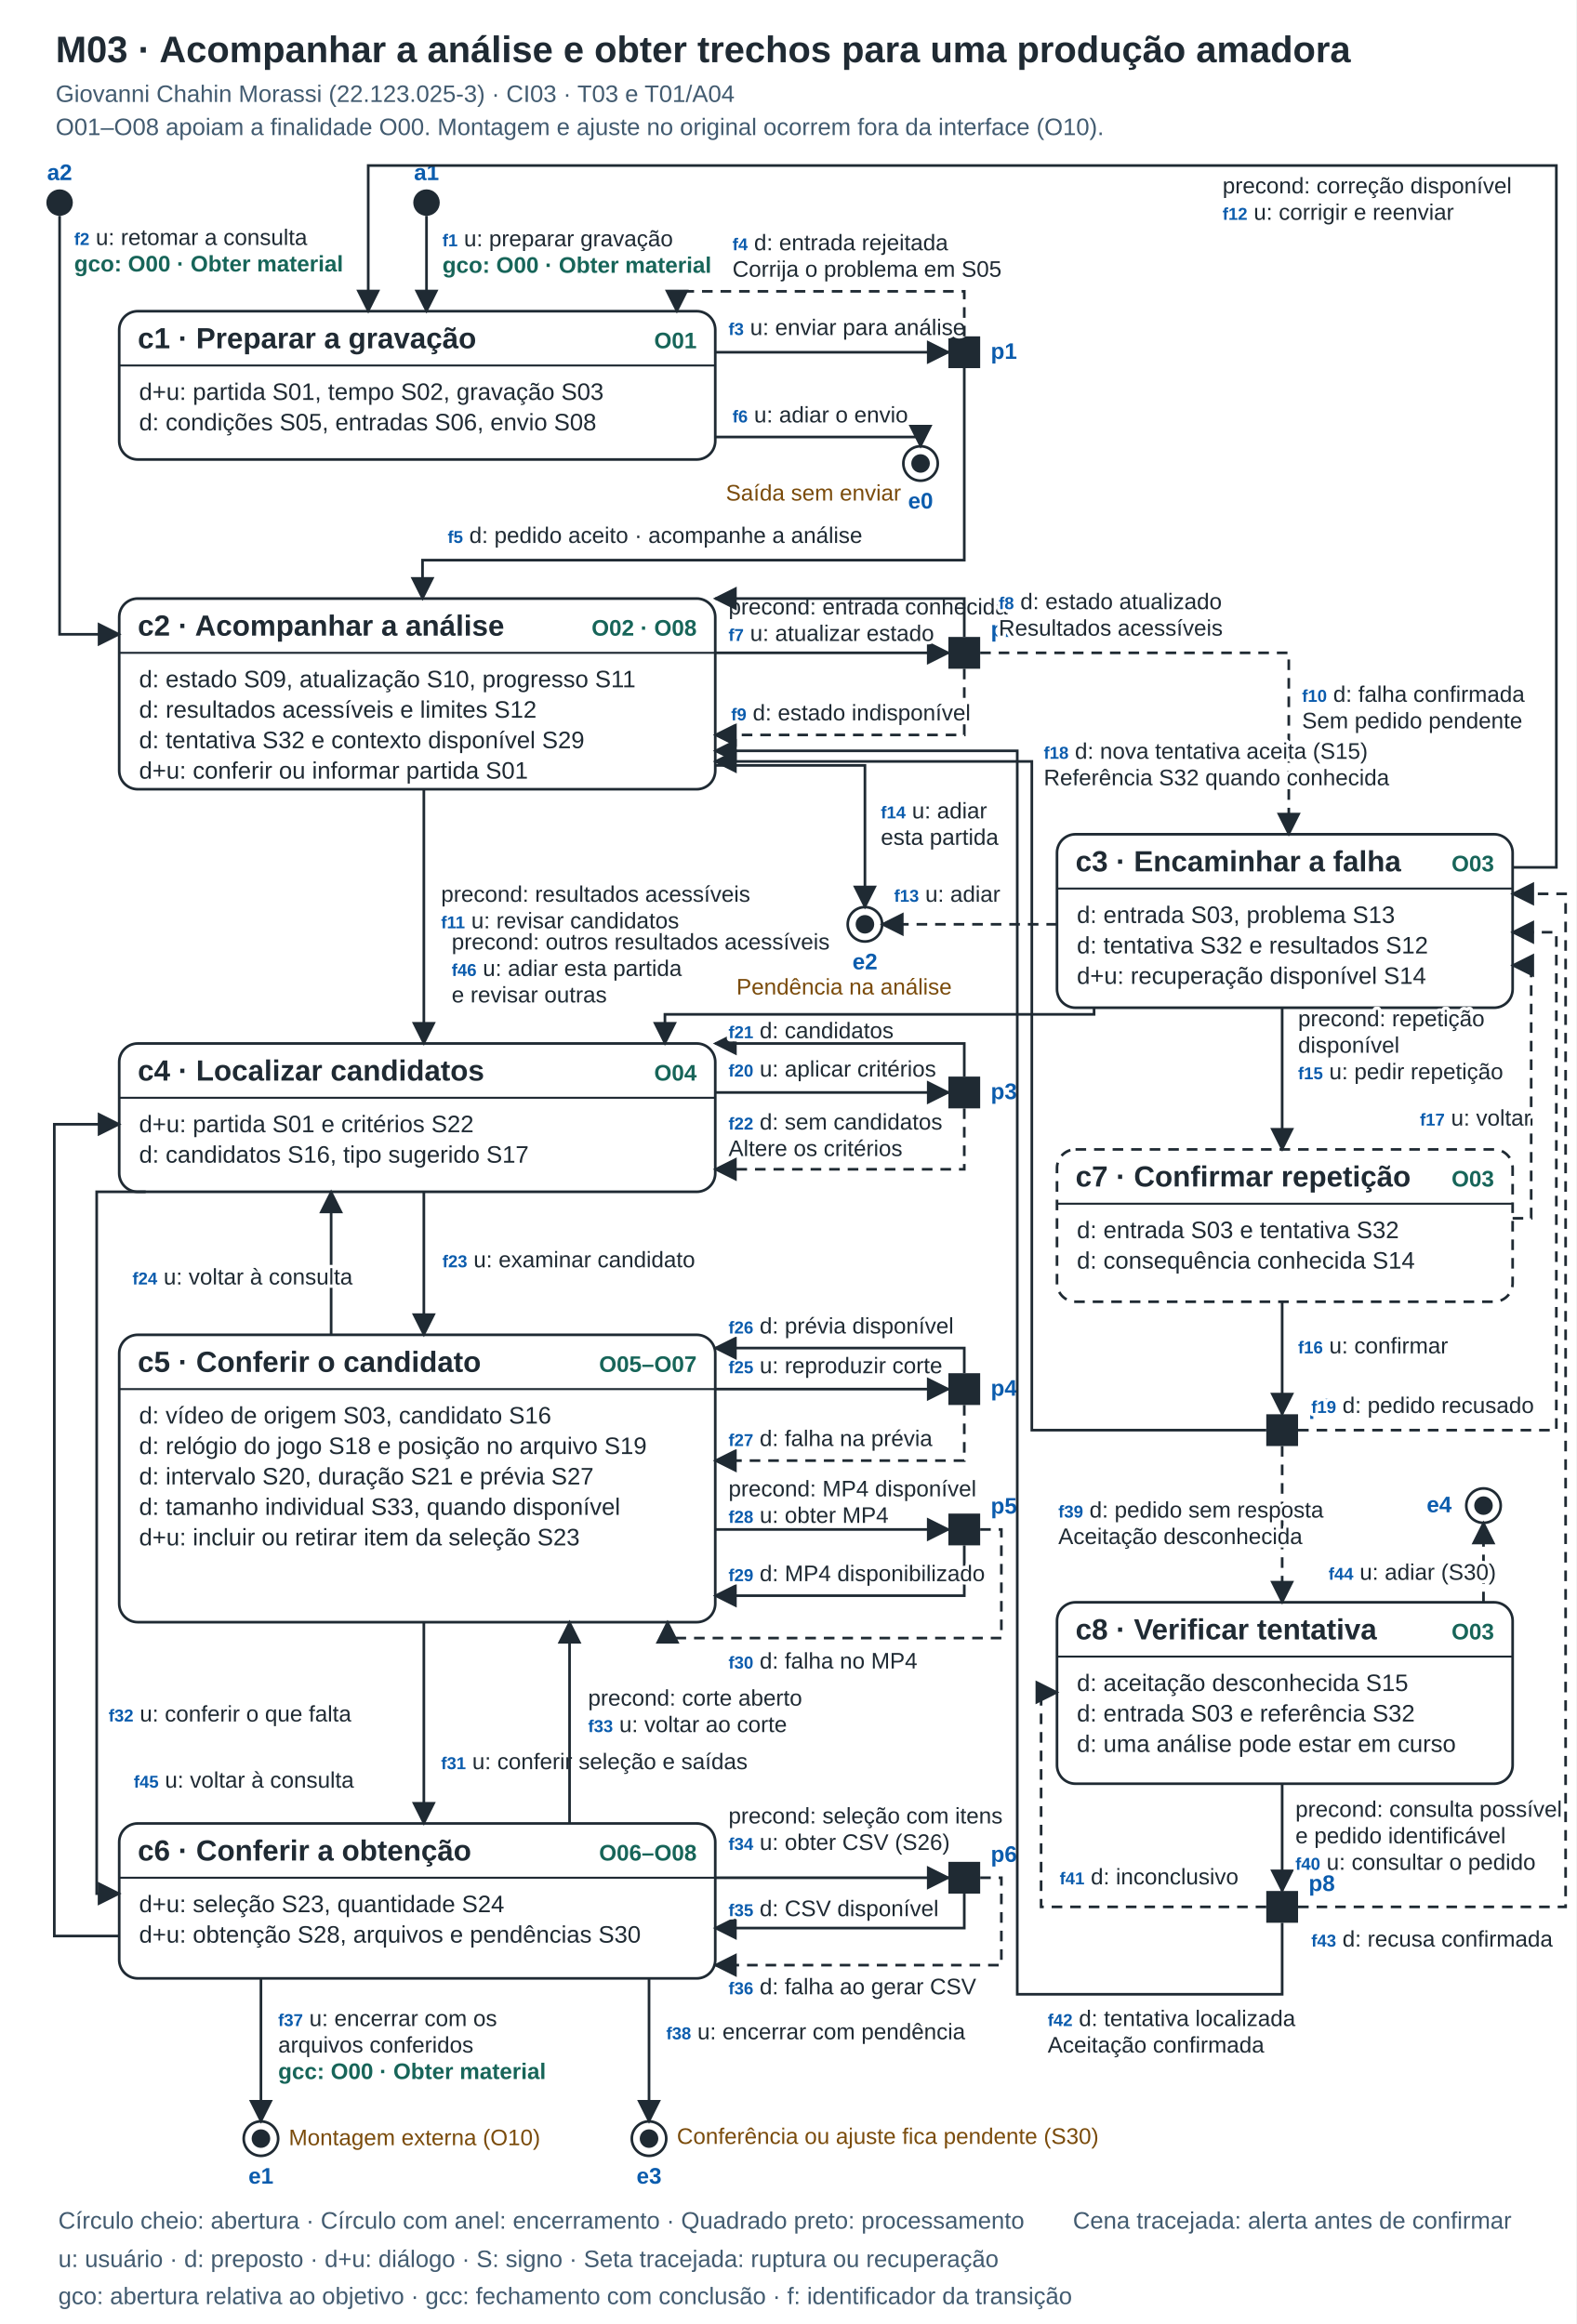
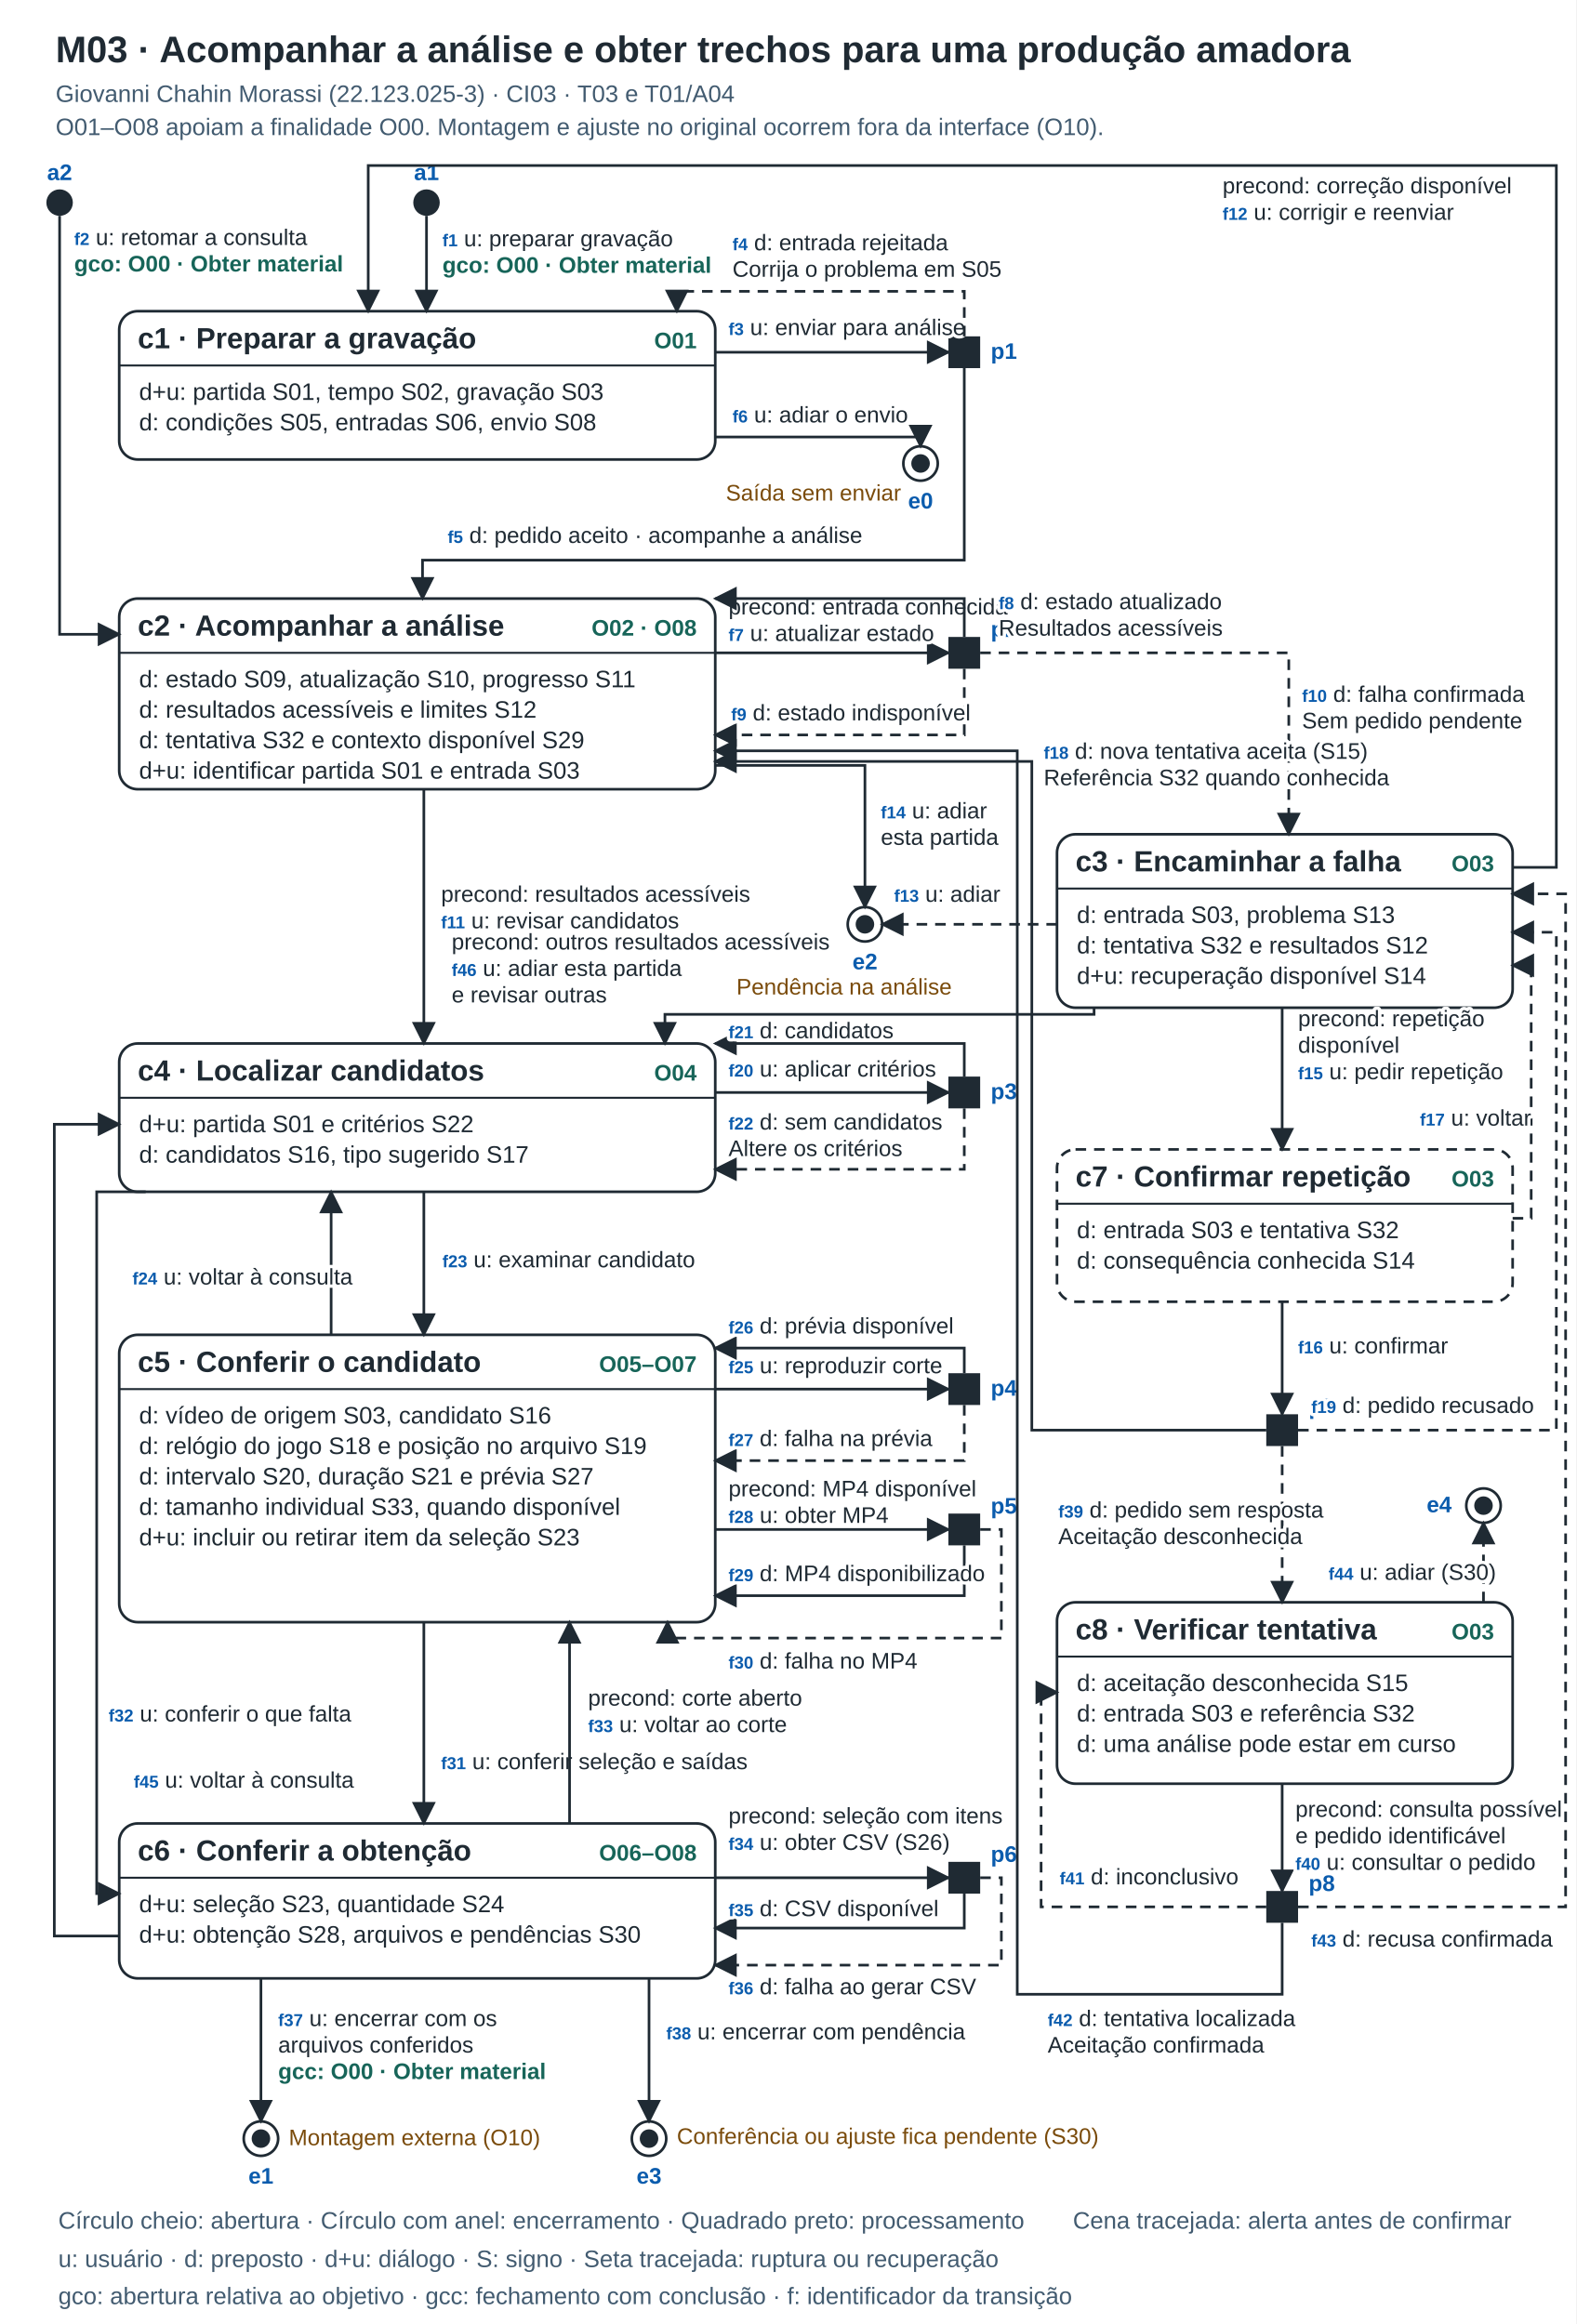
<svg xmlns="http://www.w3.org/2000/svg" width="1190" height="1755" viewBox="0 0 1190 1755" role="img" aria-labelledby="title desc">
  <defs>
    <style>
text{font-family:Arial,Helvetica,sans-serif;fill:#1f2a33}
.h1{font-size:28px;font-weight:700}.sub{font-size:18px;fill:#425b70}
.topic{font-size:22px;font-weight:700}.sid{fill:#0b5cad}.tag{font-size:17px;font-weight:700;fill:#176559}
.dialog{font-size:18px}.label{font-size:17px;paint-order:stroke;stroke:#fff;stroke-width:5px;stroke-linejoin:round}
.fid{font-size:13px;font-weight:700;fill:#0b5cad}.nid{font-size:17px;font-weight:700;fill:#0b5cad}.note{font-size:17px;fill:#7a4b0b}
.edge{fill:none;stroke:#1f2a33;stroke-width:2;marker-end:url(#arr)}.ruptura{stroke-dasharray:8 6}
</style>
    <marker id="arr" viewBox="0 0 10 10" refX="9" refY="5" markerWidth="9" markerHeight="9" orient="auto">
      <path d="M0 0L10 5L0 10Z" fill="#1f2a33" />
    </marker>
  </defs>
  <rect width="1190" height="1755" fill="#fff" />
  <text x="42" y="47" class="h1" text-anchor="start">M03 · Acompanhar a análise e obter trechos para uma produção amadora</text>
  <text x="42" y="77" class="sub" text-anchor="start">Giovanni Chahin Morassi (22.123.025-3) · CI03 · T03 e T01/A04</text>
  <text x="42" y="102" class="sub" text-anchor="start">O01–O08 apoiam a finalidade O00. Montagem e ajuste no original ocorrem fora da interface (O10).</text>
  <g id="a1" data-kind="open">
    <circle cx="322" cy="153" r="10" fill="#1f2a33" />
    <text x="322" y="136" class="nid" text-anchor="middle">a1</text>
  </g>
  <g id="a2" data-kind="open">
    <circle cx="45" cy="153" r="10" fill="#1f2a33" />
    <text x="45" y="136" class="nid" text-anchor="middle">a2</text>
  </g>
  <g id="e0" data-kind="close">
    <circle cx="695" cy="350" r="13" fill="#fff" stroke="#1f2a33" stroke-width="2" />
    <circle cx="695" cy="350" r="7" fill="#1f2a33" />
    <text x="695" y="384" class="nid" text-anchor="middle">e0</text>
  </g>
  <g id="e1" data-kind="close">
    <circle cx="197" cy="1615" r="13" fill="#fff" stroke="#1f2a33" stroke-width="2" />
    <circle cx="197" cy="1615" r="7" fill="#1f2a33" />
    <text x="197" y="1649" class="nid" text-anchor="middle">e1</text>
  </g>
  <g id="e2" data-kind="close">
    <circle cx="653" cy="698" r="13" fill="#fff" stroke="#1f2a33" stroke-width="2" />
    <circle cx="653" cy="698" r="7" fill="#1f2a33" />
    <text x="653" y="732" class="nid" text-anchor="middle">e2</text>
  </g>
  <g id="e3" data-kind="close">
    <circle cx="490" cy="1615" r="13" fill="#fff" stroke="#1f2a33" stroke-width="2" />
    <circle cx="490" cy="1615" r="7" fill="#1f2a33" />
    <text x="490" y="1649" class="nid" text-anchor="middle">e3</text>
  </g>
  <g id="e4" data-kind="close">
    <circle cx="1120" cy="1137" r="13" fill="#fff" stroke="#1f2a33" stroke-width="2" />
    <circle cx="1120" cy="1137" r="7" fill="#1f2a33" />
    <text x="1096" y="1142" class="nid" text-anchor="end">e4</text>
  </g>
  <g id="c1" data-kind="scene">
    <rect x="90" y="235" width="450" height="112" rx="14" fill="#fff" stroke="#1f2a33" stroke-width="2" />
    <path d="M90 276h450" fill="none" stroke="#1f2a33" stroke-width="1.5" />
    <text x="104" y="263" class="topic" text-anchor="start">c1 · Preparar a gravação</text>
    <text x="526" y="263" class="tag" text-anchor="end">O01</text>
    <text x="105" y="302" class="dialog" text-anchor="start">d+u: partida S01, tempo S02, gravação S03</text>
    <text x="105" y="325" class="dialog" text-anchor="start">d: condições S05, entradas S06, envio S08</text>
  </g>
  <g id="c2" data-kind="scene">
    <rect x="90" y="452" width="450" height="144" rx="14" fill="#fff" stroke="#1f2a33" stroke-width="2" />
    <path d="M90 493h450" fill="none" stroke="#1f2a33" stroke-width="1.5" />
    <text x="104" y="480" class="topic" text-anchor="start">c2 · Acompanhar a análise</text>
    <text x="526" y="480" class="tag" text-anchor="end">O02 · O08</text>
    <text x="105" y="519" class="dialog" text-anchor="start">d: estado S09, atualização S10, progresso S11</text>
    <text x="105" y="542" class="dialog" text-anchor="start">d: resultados acessíveis e limites S12</text>
    <text x="105" y="565" class="dialog" text-anchor="start">d: tentativa S32 e contexto disponível S29</text>
-     <text x="105" y="588" class="dialog" text-anchor="start">d+u: conferir ou informar partida S01</text>
+     <text x="105" y="588" class="dialog" text-anchor="start">d+u: identificar partida S01 e entrada S03</text>
  </g>
  <g id="c3" data-kind="scene">
    <rect x="798" y="630" width="344" height="131" rx="14" fill="#fff" stroke="#1f2a33" stroke-width="2" />
    <path d="M798 671h344" fill="none" stroke="#1f2a33" stroke-width="1.5" />
    <text x="812" y="658" class="topic" text-anchor="start">c3 · Encaminhar a falha</text>
    <text x="1128" y="658" class="tag" text-anchor="end">O03</text>
    <text x="813" y="697" class="dialog" text-anchor="start">d: entrada S03, problema S13</text>
    <text x="813" y="720" class="dialog" text-anchor="start">d: tentativa S32 e resultados S12</text>
    <text x="813" y="743" class="dialog" text-anchor="start">d+u: recuperação disponível S14</text>
  </g>
  <g id="c4" data-kind="scene">
    <rect x="90" y="788" width="450" height="112" rx="14" fill="#fff" stroke="#1f2a33" stroke-width="2" />
    <path d="M90 829h450" fill="none" stroke="#1f2a33" stroke-width="1.5" />
    <text x="104" y="816" class="topic" text-anchor="start">c4 · Localizar candidatos</text>
    <text x="526" y="816" class="tag" text-anchor="end">O04</text>
    <text x="105" y="855" class="dialog" text-anchor="start">d+u: partida S01 e critérios S22</text>
    <text x="105" y="878" class="dialog" text-anchor="start">d: candidatos S16, tipo sugerido S17</text>
  </g>
  <g id="c5" data-kind="scene">
    <rect x="90" y="1008" width="450" height="217" rx="14" fill="#fff" stroke="#1f2a33" stroke-width="2" />
    <path d="M90 1049h450" fill="none" stroke="#1f2a33" stroke-width="1.5" />
    <text x="104" y="1036" class="topic" text-anchor="start">c5 · Conferir o candidato</text>
    <text x="526" y="1036" class="tag" text-anchor="end">O05–O07</text>
    <text x="105" y="1075" class="dialog" text-anchor="start">d: vídeo de origem S03, candidato S16</text>
    <text x="105" y="1098" class="dialog" text-anchor="start">d: relógio do jogo S18 e posição no arquivo S19</text>
    <text x="105" y="1121" class="dialog" text-anchor="start">d: intervalo S20, duração S21 e prévia S27</text>
    <text x="105" y="1144" class="dialog" text-anchor="start">d: tamanho individual S33, quando disponível</text>
    <text x="105" y="1167" class="dialog" text-anchor="start">d+u: incluir ou retirar item da seleção S23</text>
  </g>
  <g id="c6" data-kind="scene">
    <rect x="90" y="1377" width="450" height="117" rx="14" fill="#fff" stroke="#1f2a33" stroke-width="2" />
    <path d="M90 1418h450" fill="none" stroke="#1f2a33" stroke-width="1.5" />
    <text x="104" y="1405" class="topic" text-anchor="start">c6 · Conferir a obtenção</text>
    <text x="526" y="1405" class="tag" text-anchor="end">O06–O08</text>
    <text x="105" y="1444" class="dialog" text-anchor="start">d+u: seleção S23, quantidade S24</text>
    <text x="105" y="1467" class="dialog" text-anchor="start">d+u: obtenção S28, arquivos e pendências S30</text>
  </g>
  <g id="c7" data-kind="alert">
    <rect x="798" y="868" width="344" height="115" rx="14" fill="#fff" stroke="#1f2a33" stroke-width="2" stroke-dasharray="8 6" />
    <path d="M798 909h344" fill="none" stroke="#1f2a33" stroke-width="1.5" />
    <text x="812" y="896" class="topic" text-anchor="start">c7 · Confirmar repetição</text>
    <text x="1128" y="896" class="tag" text-anchor="end">O03</text>
    <text x="813" y="935" class="dialog" text-anchor="start">d: entrada S03 e tentativa S32</text>
    <text x="813" y="958" class="dialog" text-anchor="start">d: consequência conhecida S14</text>
  </g>
  <g id="c8" data-kind="scene">
    <rect x="798" y="1210" width="344" height="137" rx="14" fill="#fff" stroke="#1f2a33" stroke-width="2" />
    <path d="M798 1251h344" fill="none" stroke="#1f2a33" stroke-width="1.5" />
    <text x="812" y="1238" class="topic" text-anchor="start">c8 · Verificar tentativa</text>
    <text x="1128" y="1238" class="tag" text-anchor="end">O03</text>
    <text x="813" y="1277" class="dialog" text-anchor="start">d: aceitação desconhecida S15</text>
    <text x="813" y="1300" class="dialog" text-anchor="start">d: entrada S03 e referência S32</text>
    <text x="813" y="1323" class="dialog" text-anchor="start">d: uma análise pode estar em curso</text>
  </g>
  <g id="p1" data-kind="process">
    <rect x="716" y="254" width="24" height="24" fill="#1f2a33" />
    <text x="748" y="271" class="nid" text-anchor="start">p1</text>
  </g>
  <g id="p2" data-kind="process">
    <rect x="716" y="481" width="24" height="24" fill="#1f2a33" />
    <text x="748" y="481" class="nid" text-anchor="start">p2</text>
  </g>
  <g id="p3" data-kind="process">
    <rect x="716" y="813" width="24" height="24" fill="#1f2a33" />
    <text x="748" y="830" class="nid" text-anchor="start">p3</text>
  </g>
  <g id="p4" data-kind="process">
    <rect x="716" y="1037" width="24" height="24" fill="#1f2a33" />
    <text x="748" y="1054" class="nid" text-anchor="start">p4</text>
  </g>
  <g id="p5" data-kind="process">
    <rect x="716" y="1143" width="24" height="24" fill="#1f2a33" />
    <text x="748" y="1143" class="nid" text-anchor="start">p5</text>
  </g>
  <g id="p7" data-kind="process">
    <rect x="956" y="1068" width="24" height="24" fill="#1f2a33" />
    <text x="988" y="1068" class="nid" text-anchor="start">p7</text>
  </g>
  <g id="p8" data-kind="process">
    <rect x="956" y="1428" width="24" height="24" fill="#1f2a33" />
    <text x="988" y="1428" class="nid" text-anchor="start">p8</text>
  </g>
  <g id="p6" data-kind="process">
    <rect x="716" y="1406" width="24" height="24" fill="#1f2a33" />
    <text x="748" y="1406" class="nid" text-anchor="start">p6</text>
  </g>
  <g id="f1" data-kind="edge" data-from="a1" data-to="c1" data-style="solid" data-label="u: preparar gravação | gco: O00 · Obter material" data-goal="O00">
    <polyline points="322,163 322,235" class="edge" />
    <text x="334" y="186" class="label" text-anchor="start">
      <tspan class="fid">f1</tspan> u: preparar gravação</text>
    <text x="334" y="206" class="tag" text-anchor="start">gco: O00 · Obter material</text>
  </g>
  <g id="f2" data-kind="edge" data-from="a2" data-to="c2" data-style="solid" data-label="u: retomar a consulta | gco: O00 · Obter material" data-goal="O00">
    <polyline points="45,163 45,479 90,479" class="edge" />
    <text x="56" y="185" class="label" text-anchor="start">
      <tspan class="fid">f2</tspan> u: retomar a consulta</text>
    <text x="56" y="205" class="tag" text-anchor="start">gco: O00 · Obter material</text>
  </g>
  <g id="f3" data-kind="edge" data-from="c1" data-to="p1" data-style="solid" data-label="u: enviar para análise">
    <polyline points="540,266 716,266" class="edge" />
    <text x="550" y="253" class="label" text-anchor="start">
      <tspan class="fid">f3</tspan> u: enviar para análise</text>
  </g>
  <g id="f4" data-kind="edge" data-from="p1" data-to="c1" data-style="dashed" data-label="d: entrada rejeitada | Corrija o problema em S05">
    <polyline points="728,254 728,220 511,220 511,235" class="edge ruptura" />
    <text x="553" y="189" class="label" text-anchor="start">
      <tspan class="fid">f4</tspan> d: entrada rejeitada</text>
    <text x="553" y="209" class="label" text-anchor="start">Corrija o problema em S05</text>
  </g>
  <g id="f5" data-kind="edge" data-from="p1" data-to="c2" data-style="solid" data-label="d: pedido aceito · acompanhe a análise">
    <polyline points="728,278 728,423 319,423 319,452" class="edge" />
    <text x="338" y="410" class="label" text-anchor="start">
      <tspan class="fid">f5</tspan> d: pedido aceito · acompanhe a análise</text>
  </g>
  <g id="f6" data-kind="edge" data-from="c1" data-to="e0" data-style="solid" data-label="u: adiar o envio">
    <polyline points="540,330 695,330 695,337" class="edge" />
    <text x="553" y="319" class="label" text-anchor="start">
      <tspan class="fid">f6</tspan> u: adiar o envio</text>
  </g>
  <g id="f7" data-kind="edge" data-from="c2" data-to="p2" data-style="solid" data-label="precond: entrada conhecida | u: atualizar estado">
    <polyline points="540,493 716,493" class="edge" />
    <text x="550" y="464" class="label" text-anchor="start">precond: entrada conhecida</text>
    <text x="550" y="484" class="label" text-anchor="start">
      <tspan class="fid">f7</tspan> u: atualizar estado</text>
  </g>
  <g id="f8" data-kind="edge" data-from="p2" data-to="c2" data-style="solid" data-label="d: estado atualizado | Resultados acessíveis">
    <polyline points="728,481 728,452 540,452" class="edge" />
    <text x="754" y="460" class="label" text-anchor="start">
      <tspan class="fid">f8</tspan> d: estado atualizado</text>
    <text x="754" y="480" class="label" text-anchor="start">Resultados acessíveis</text>
  </g>
  <g id="f9" data-kind="edge" data-from="p2" data-to="c2" data-style="dashed" data-label="d: estado indisponível">
    <polyline points="728,505 728,555 540,555" class="edge ruptura" />
    <text x="552" y="544" class="label" text-anchor="start">
      <tspan class="fid">f9</tspan> d: estado indisponível</text>
  </g>
  <g id="f10" data-kind="edge" data-from="p2" data-to="c3" data-style="dashed" data-label="d: falha confirmada | Sem pedido pendente">
    <polyline points="740,493 973,493 973,630" class="edge ruptura" />
    <text x="983" y="530" class="label" text-anchor="start">
      <tspan class="fid">f10</tspan> d: falha confirmada</text>
    <text x="983" y="550" class="label" text-anchor="start">Sem pedido pendente</text>
  </g>
  <g id="f11" data-kind="edge" data-from="c2" data-to="c4" data-style="solid" data-label="precond: resultados acessíveis | u: revisar candidatos">
    <polyline points="320,596 320,788" class="edge" />
    <text x="333" y="681" class="label" text-anchor="start">precond: resultados acessíveis</text>
    <text x="333" y="701" class="label" text-anchor="start">
      <tspan class="fid">f11</tspan> u: revisar candidatos</text>
  </g>
  <g id="f12" data-kind="edge" data-from="c3" data-to="c1" data-style="solid" data-label="precond: correção disponível | u: corrigir e reenviar">
    <polyline points="1142,655 1175,655 1175,125 278,125 278,235" class="edge" />
    <text x="923" y="146" class="label" text-anchor="start">precond: correção disponível</text>
    <text x="923" y="166" class="label" text-anchor="start">
      <tspan class="fid">f12</tspan> u: corrigir e reenviar</text>
  </g>
  <g id="f13" data-kind="edge" data-from="c3" data-to="e2" data-style="dashed" data-label="u: adiar">
    <polyline points="798,698 666,698" class="edge ruptura" />
    <text x="675" y="681" class="label" text-anchor="start">
      <tspan class="fid">f13</tspan> u: adiar</text>
  </g>
  <g id="f14" data-kind="edge" data-from="c2" data-to="e2" data-style="solid" data-label="u: adiar | esta partida">
    <polyline points="540,578 653,578 653,685" class="edge" />
    <text x="665" y="618" class="label" text-anchor="start">
      <tspan class="fid">f14</tspan> u: adiar</text>
    <text x="665" y="638" class="label" text-anchor="start">esta partida</text>
  </g>
  <g id="f15" data-kind="edge" data-from="c3" data-to="c7" data-style="solid" data-label="precond: repetição | disponível | u: pedir repetição">
    <polyline points="968,761 968,868" class="edge" />
    <text x="980" y="775" class="label" text-anchor="start">precond: repetição</text>
    <text x="980" y="795" class="label" text-anchor="start">disponível</text>
    <text x="980" y="815" class="label" text-anchor="start">
      <tspan class="fid">f15</tspan> u: pedir repetição</text>
  </g>
  <g id="f16" data-kind="edge" data-from="c7" data-to="p7" data-style="solid" data-label="u: confirmar">
    <polyline points="968,983 968,1068" class="edge" />
    <text x="980" y="1022" class="label" text-anchor="start">
      <tspan class="fid">f16</tspan> u: confirmar</text>
  </g>
  <g id="f17" data-kind="edge" data-from="c7" data-to="c3" data-style="dashed" data-label="u: voltar">
    <polyline points="1142,920 1156,920 1156,729 1142,729" class="edge ruptura" />
    <text x="1072" y="850" class="label" text-anchor="start">
      <tspan class="fid">f17</tspan> u: voltar</text>
  </g>
  <g id="f18" data-kind="edge" data-from="p7" data-to="c2" data-style="solid" data-label="d: nova tentativa aceita (S15) | Referência S32 quando conhecida">
    <polyline points="956,1080 779,1080 779,575 540,575" class="edge" />
    <text x="788" y="573" class="label" text-anchor="start">
      <tspan class="fid">f18</tspan> d: nova tentativa aceita (S15)</text>
    <text x="788" y="593" class="label" text-anchor="start">Referência S32 quando conhecida</text>
  </g>
  <g id="f19" data-kind="edge" data-from="p7" data-to="c3" data-style="dashed" data-label="d: pedido recusado">
    <polyline points="980,1080 1175,1080 1175,704 1142,704" class="edge ruptura" />
    <text x="990" y="1067" class="label" text-anchor="start">
      <tspan class="fid">f19</tspan> d: pedido recusado</text>
  </g>
  <g id="f39" data-kind="edge" data-from="p7" data-to="c8" data-style="dashed" data-label="d: pedido sem resposta | Aceitação desconhecida">
    <polyline points="968,1092 968,1210" class="edge ruptura" />
    <text x="799" y="1146" class="label" text-anchor="start">
      <tspan class="fid">f39</tspan> d: pedido sem resposta</text>
    <text x="799" y="1166" class="label" text-anchor="start">Aceitação desconhecida</text>
  </g>
  <g id="f40" data-kind="edge" data-from="c8" data-to="p8" data-style="solid" data-label="precond: consulta possível | e pedido identificável | u: consultar o pedido">
    <polyline points="968,1347 968,1428" class="edge" />
    <text x="978" y="1372" class="label" text-anchor="start">precond: consulta possível</text>
    <text x="978" y="1392" class="label" text-anchor="start">e pedido identificável</text>
    <text x="978" y="1412" class="label" text-anchor="start">
      <tspan class="fid">f40</tspan> u: consultar o pedido</text>
  </g>
  <g id="f41" data-kind="edge" data-from="p8" data-to="c8" data-style="dashed" data-label="d: inconclusivo">
    <polyline points="956,1440 786,1440 786,1278 798,1278" class="edge ruptura" />
    <text x="800" y="1423" class="label" text-anchor="start">
      <tspan class="fid">f41</tspan> d: inconclusivo</text>
  </g>
  <g id="f42" data-kind="edge" data-from="p8" data-to="c2" data-style="solid" data-label="d: tentativa localizada | Aceitação confirmada">
    <polyline points="968,1452 968,1506 768,1506 768,567 540,567" class="edge" />
    <text x="791" y="1530" class="label" text-anchor="start">
      <tspan class="fid">f42</tspan> d: tentativa localizada</text>
    <text x="791" y="1550" class="label" text-anchor="start">Aceitação confirmada</text>
  </g>
  <g id="f43" data-kind="edge" data-from="p8" data-to="c3" data-style="dashed" data-label="d: recusa confirmada">
    <polyline points="980,1440 1182,1440 1182,675 1142,675" class="edge ruptura" />
    <text x="990" y="1470" class="label" text-anchor="start">
      <tspan class="fid">f43</tspan> d: recusa confirmada</text>
  </g>
  <g id="f44" data-kind="edge" data-from="c8" data-to="e4" data-style="dashed" data-label="u: adiar (S30)">
    <polyline points="1120,1210 1120,1150" class="edge ruptura" />
    <text x="1003" y="1193" class="label" text-anchor="start">
      <tspan class="fid">f44</tspan> u: adiar (S30)</text>
  </g>
  <g id="f20" data-kind="edge" data-from="c4" data-to="p3" data-style="solid" data-label="u: aplicar critérios">
    <polyline points="540,825 716,825" class="edge" />
    <text x="550" y="813" class="label" text-anchor="start">
      <tspan class="fid">f20</tspan> u: aplicar critérios</text>
  </g>
  <g id="f21" data-kind="edge" data-from="p3" data-to="c4" data-style="solid" data-label="d: candidatos">
    <polyline points="728,813 728,788 540,788" class="edge" />
    <text x="550" y="784" class="label" text-anchor="start">
      <tspan class="fid">f21</tspan> d: candidatos</text>
  </g>
  <g id="f22" data-kind="edge" data-from="p3" data-to="c4" data-style="dashed" data-label="d: sem candidatos | Altere os critérios">
    <polyline points="728,837 728,883 540,883" class="edge ruptura" />
    <text x="550" y="853" class="label" text-anchor="start">
      <tspan class="fid">f22</tspan> d: sem candidatos</text>
    <text x="550" y="873" class="label" text-anchor="start">Altere os critérios</text>
  </g>
  <g id="f23" data-kind="edge" data-from="c4" data-to="c5" data-style="solid" data-label="u: examinar candidato">
    <polyline points="320,900 320,1008" class="edge" />
    <text x="334" y="957" class="label" text-anchor="start">
      <tspan class="fid">f23</tspan> u: examinar candidato</text>
  </g>
  <g id="f24" data-kind="edge" data-from="c5" data-to="c4" data-style="solid" data-label="u: voltar à consulta">
    <polyline points="250,1008 250,900" class="edge" />
    <text x="100" y="970" class="label" text-anchor="start">
      <tspan class="fid">f24</tspan> u: voltar à consulta</text>
  </g>
  <g id="f25" data-kind="edge" data-from="c5" data-to="p4" data-style="solid" data-label="u: reproduzir corte">
    <polyline points="540,1049 716,1049" class="edge" />
    <text x="550" y="1037" class="label" text-anchor="start">
      <tspan class="fid">f25</tspan> u: reproduzir corte</text>
  </g>
  <g id="f26" data-kind="edge" data-from="p4" data-to="c5" data-style="solid" data-label="d: prévia disponível">
    <polyline points="728,1037 728,1018 540,1018" class="edge" />
    <text x="550" y="1007" class="label" text-anchor="start">
      <tspan class="fid">f26</tspan> d: prévia disponível</text>
  </g>
  <g id="f27" data-kind="edge" data-from="p4" data-to="c5" data-style="dashed" data-label="d: falha na prévia">
    <polyline points="728,1061 728,1103 540,1103" class="edge ruptura" />
    <text x="550" y="1092" class="label" text-anchor="start">
      <tspan class="fid">f27</tspan> d: falha na prévia</text>
  </g>
  <g id="f28" data-kind="edge" data-from="c5" data-to="p5" data-style="solid" data-label="precond: MP4 disponível | u: obter MP4">
    <polyline points="540,1155 716,1155" class="edge" />
    <text x="550" y="1130" class="label" text-anchor="start">precond: MP4 disponível</text>
    <text x="550" y="1150" class="label" text-anchor="start">
      <tspan class="fid">f28</tspan> u: obter MP4</text>
  </g>
  <g id="f29" data-kind="edge" data-from="p5" data-to="c5" data-style="solid" data-label="d: MP4 disponibilizado">
    <polyline points="728,1167 728,1205 540,1205" class="edge" />
    <text x="550" y="1194" class="label" text-anchor="start">
      <tspan class="fid">f29</tspan> d: MP4 disponibilizado</text>
  </g>
  <g id="f30" data-kind="edge" data-from="p5" data-to="c5" data-style="dashed" data-label="d: falha no MP4">
    <polyline points="740,1155 756,1155 756,1237 504,1237 504,1225" class="edge ruptura" />
    <text x="550" y="1260" class="label" text-anchor="start">
      <tspan class="fid">f30</tspan> d: falha no MP4</text>
  </g>
  <g id="f31" data-kind="edge" data-from="c5" data-to="c6" data-style="solid" data-label="u: conferir seleção e saídas">
    <polyline points="320,1225 320,1377" class="edge" />
    <text x="333" y="1336" class="label" text-anchor="start">
      <tspan class="fid">f31</tspan> u: conferir seleção e saídas</text>
  </g>
  <g id="f32" data-kind="edge" data-from="c4" data-to="c6" data-style="solid" data-label="u: conferir o que falta">
    <polyline points="110,900 73,900 73,1430 90,1430" class="edge" />
    <text x="82" y="1300" class="label" text-anchor="start">
      <tspan class="fid">f32</tspan> u: conferir o que falta</text>
  </g>
  <g id="f33" data-kind="edge" data-from="c6" data-to="c5" data-style="solid" data-label="precond: corte aberto | u: voltar ao corte">
    <polyline points="430,1377 430,1225" class="edge" />
    <text x="444" y="1288" class="label" text-anchor="start">precond: corte aberto</text>
    <text x="444" y="1308" class="label" text-anchor="start">
      <tspan class="fid">f33</tspan> u: voltar ao corte</text>
  </g>
  <g id="f34" data-kind="edge" data-from="c6" data-to="p6" data-style="solid" data-label="precond: seleção com itens | u: obter CSV (S26)">
    <polyline points="540,1418 716,1418" class="edge" />
    <text x="550" y="1377" class="label" text-anchor="start">precond: seleção com itens</text>
    <text x="550" y="1397" class="label" text-anchor="start">
      <tspan class="fid">f34</tspan> u: obter CSV (S26)</text>
  </g>
  <g id="f35" data-kind="edge" data-from="p6" data-to="c6" data-style="solid" data-label="d: CSV disponível">
    <polyline points="728,1430 728,1456 540,1456" class="edge" />
    <text x="550" y="1447" class="label" text-anchor="start">
      <tspan class="fid">f35</tspan> d: CSV disponível</text>
  </g>
  <g id="f36" data-kind="edge" data-from="p6" data-to="c6" data-style="dashed" data-label="d: falha ao gerar CSV">
    <polyline points="740,1418 756,1418 756,1484 540,1484" class="edge ruptura" />
    <text x="550" y="1506" class="label" text-anchor="start">
      <tspan class="fid">f36</tspan> d: falha ao gerar CSV</text>
  </g>
  <g id="f37" data-kind="edge" data-from="c6" data-to="e1" data-style="solid" data-label="u: encerrar com os | arquivos conferidos | gcc: O00 · Obter material" data-goal="O00">
    <polyline points="197,1494 197,1602" class="edge" />
    <text x="210" y="1530" class="label" text-anchor="start">
      <tspan class="fid">f37</tspan> u: encerrar com os</text>
    <text x="210" y="1550" class="label" text-anchor="start">arquivos conferidos</text>
    <text x="210" y="1570" class="tag" text-anchor="start">gcc: O00 · Obter material</text>
  </g>
  <g id="f38" data-kind="edge" data-from="c6" data-to="e3" data-style="solid" data-label="u: encerrar com pendência">
    <polyline points="490,1494 490,1602" class="edge" />
    <text x="503" y="1540" class="label" text-anchor="start">
      <tspan class="fid">f38</tspan> u: encerrar com pendência</text>
  </g>
  <g id="f45" data-kind="edge" data-from="c6" data-to="c4" data-style="solid" data-label="u: voltar à consulta">
    <polyline points="90,1462 41,1462 41,849 90,849" class="edge" />
    <text x="101" y="1350" class="label" text-anchor="start">
      <tspan class="fid">f45</tspan> u: voltar à consulta</text>
  </g>
  <g id="f46" data-kind="edge" data-from="c3" data-to="c4" data-style="solid" data-label="precond: outros resultados acessíveis | u: adiar esta partida | e revisar outras">
    <polyline points="826,761 826,766 502,766 502,788" class="edge" />
    <text x="341" y="717" class="label" text-anchor="start">precond: outros resultados acessíveis</text>
    <text x="341" y="737" class="label" text-anchor="start">
      <tspan class="fid">f46</tspan> u: adiar esta partida</text>
    <text x="341" y="757" class="label" text-anchor="start">e revisar outras</text>
  </g>
  <text x="548" y="378" class="note" text-anchor="start">Saída sem enviar</text>
  <text x="556" y="751" class="note" text-anchor="start">Pendência na análise</text>
  <text x="218" y="1620" class="note" text-anchor="start">Montagem externa (O10)</text>
  <text x="511" y="1619" class="note" text-anchor="start">Conferência ou ajuste fica pendente (S30)</text>
  <text x="44" y="1683" class="sub" text-anchor="start">Círculo cheio: abertura · Círculo com anel: encerramento · Quadrado preto: processamento</text>
  <text x="44" y="1712" class="sub" text-anchor="start">u: usuário · d: preposto · d+u: diálogo · S: signo · Seta tracejada: ruptura ou recuperação</text>
  <text x="810" y="1683" class="sub" text-anchor="start">Cena tracejada: alerta antes de confirmar</text>
  <text x="44" y="1740" class="sub" text-anchor="start">gco: abertura relativa ao objetivo · gcc: fechamento com conclusão · f: identificador da transição</text>
</svg>
